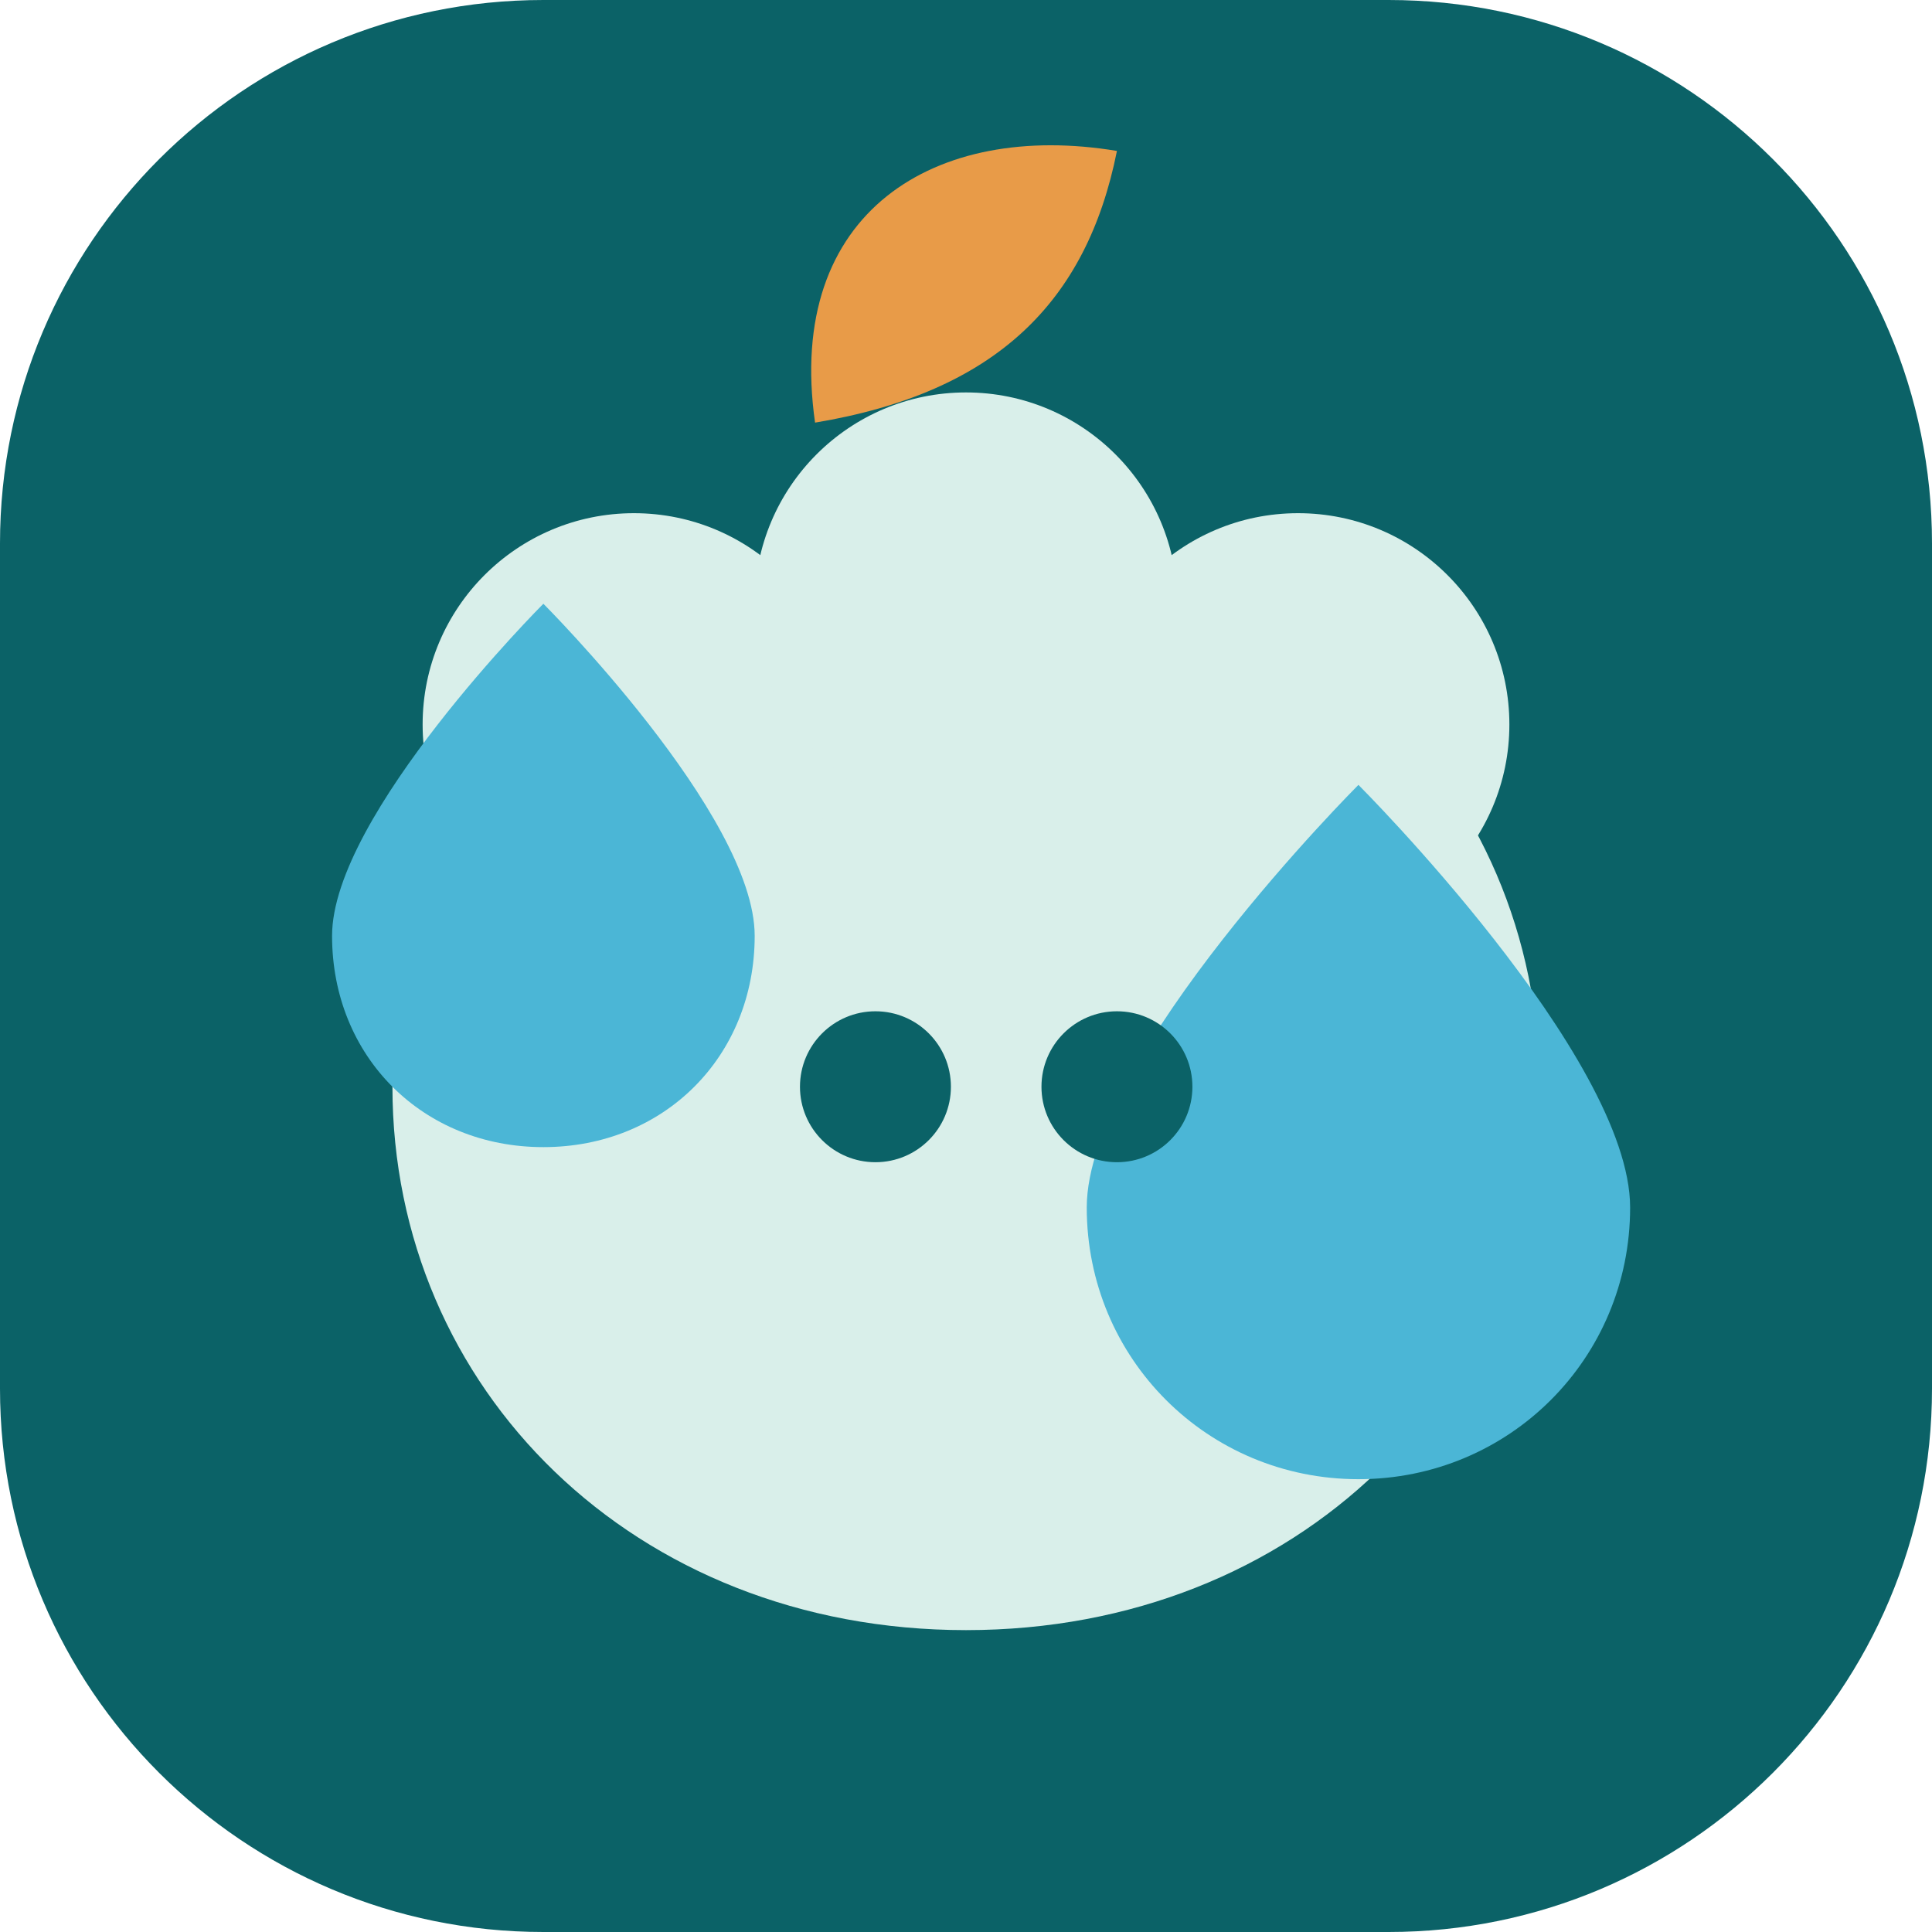
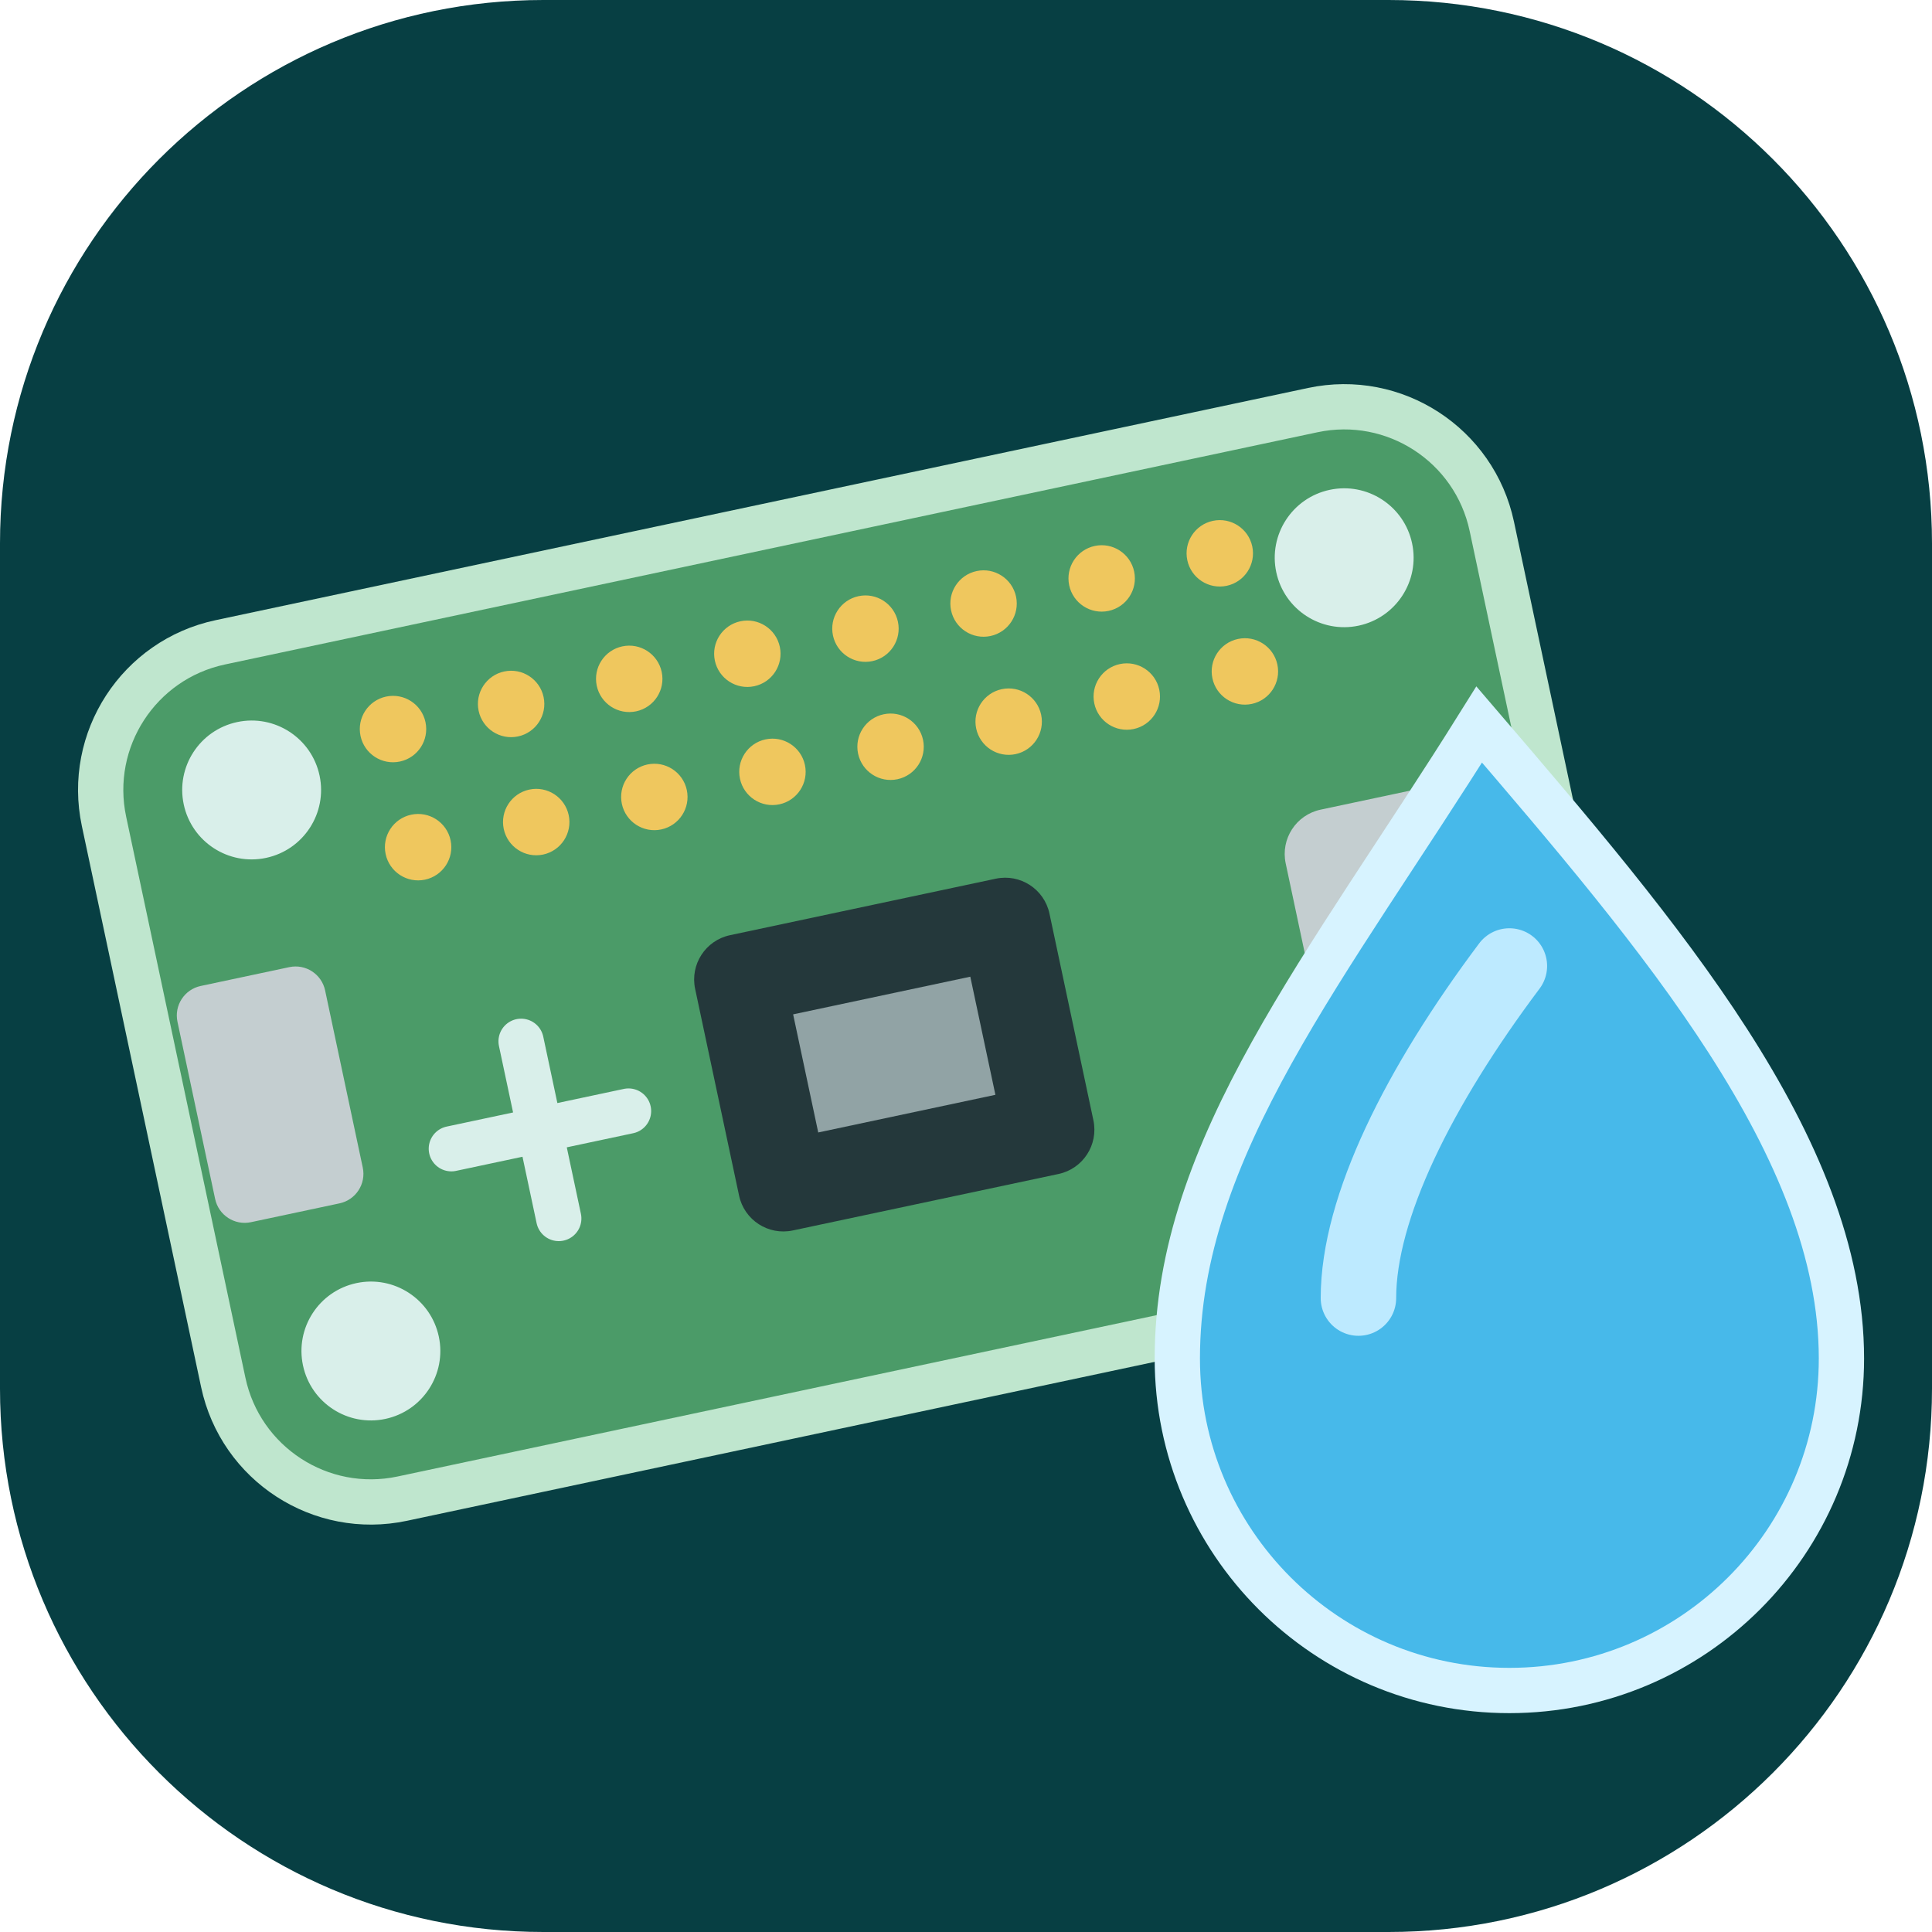
<svg xmlns="http://www.w3.org/2000/svg" viewBox="0 0 64 64" role="img" aria-label="Pi Sprinkler Timer">
-   <rect width="64" height="64" rx="18" fill="#0b6267" />
-   <path d="M32 18c-11 0-19 8-19 18s8 18 19 18 19-8 19-18-8-18-19-18Z" fill="#d9efea" />
-   <circle cx="21" cy="24" r="7" fill="#d9efea" />
-   <circle cx="32" cy="20" r="7" fill="#d9efea" />
-   <circle cx="43" cy="24" r="7" fill="#d9efea" />
-   <path d="M27 14c-1-7 4-10 10-9-1 5-4 8-10 9Z" fill="#e89b48" />
-   <path d="M25 31c0 4-3 7-7 7s-7-3-7-7c0-4 7-11 7-11s7 7 7 11Zm29 9c0 5-4 9-9 9s-9-4-9-9c0-5 9-14 9-14s9 9 9 14Z" fill="#4bb6d6" />
-   <circle cx="29" cy="36" r="2.5" fill="#0b6267" />
-   <circle cx="37" cy="36" r="2.5" fill="#0b6267" />
+   <rect width="64" height="64" rx="18" fill="#073f43" />
+   <g transform="rotate(-12 29 32)">
+     <rect x="5" y="17" width="47" height="29" rx="5" fill="#4b9b68" stroke="#bfe6ce" stroke-width="1.5" />
+     <circle cx="10" cy="22" r="2.3" fill="#d9efea" />
+     <circle cx="47" cy="22" r="2.3" fill="#d9efea" />
+     <circle cx="10" cy="41" r="2.3" fill="#d9efea" />
+     <circle cx="47" cy="41" r="2.3" fill="#d9efea" />
+     <g fill="#efc75e">
+       <circle cx="15" cy="21" r="1.1" />
+       <circle cx="19" cy="21" r="1.1" />
+       <circle cx="23" cy="21" r="1.1" />
+       <circle cx="27" cy="21" r="1.1" />
+       <circle cx="31" cy="21" r="1.1" />
+       <circle cx="35" cy="21" r="1.1" />
+       <circle cx="39" cy="21" r="1.1" />
+       <circle cx="43" cy="21" r="1.1" />
+       <circle cx="15" cy="25" r="1.1" />
+       <circle cx="19" cy="25" r="1.1" />
+       <circle cx="23" cy="25" r="1.1" />
+       <circle cx="27" cy="25" r="1.1" />
+       <circle cx="31" cy="25" r="1.1" />
+       <circle cx="35" cy="25" r="1.1" />
+       <circle cx="39" cy="25" r="1.1" />
+       <circle cx="43" cy="25" r="1.1" />
+     </g>
+     <rect x="23" y="30" width="12" height="10" rx="1.5" fill="#24383b" />
+     <path d="M26 33h6v4h-6z" fill="#91a3a5" />
+     <rect x="6" y="28" width="5" height="8" rx="1" fill="#c4ced0" />
+     <rect x="43" y="30" width="9" height="6" rx="1.5" fill="#c4ced0" />
+     <path d="M14 35h6m-3-3v6" stroke="#d9efea" stroke-width="1.5" stroke-linecap="round" />
+   </g>
+   <path d="M49 24C44 32 39 38 39 45a11 11 0 0 0 22 0c0-7-6-14-12-21Z" fill="#47b9ea" stroke="#d7f3ff" stroke-width="1.5" />
+   <path d="M45 43c0-3 2-7 5-11" fill="none" stroke="#bdeaff" stroke-width="2.5" stroke-linecap="round" />
</svg>
